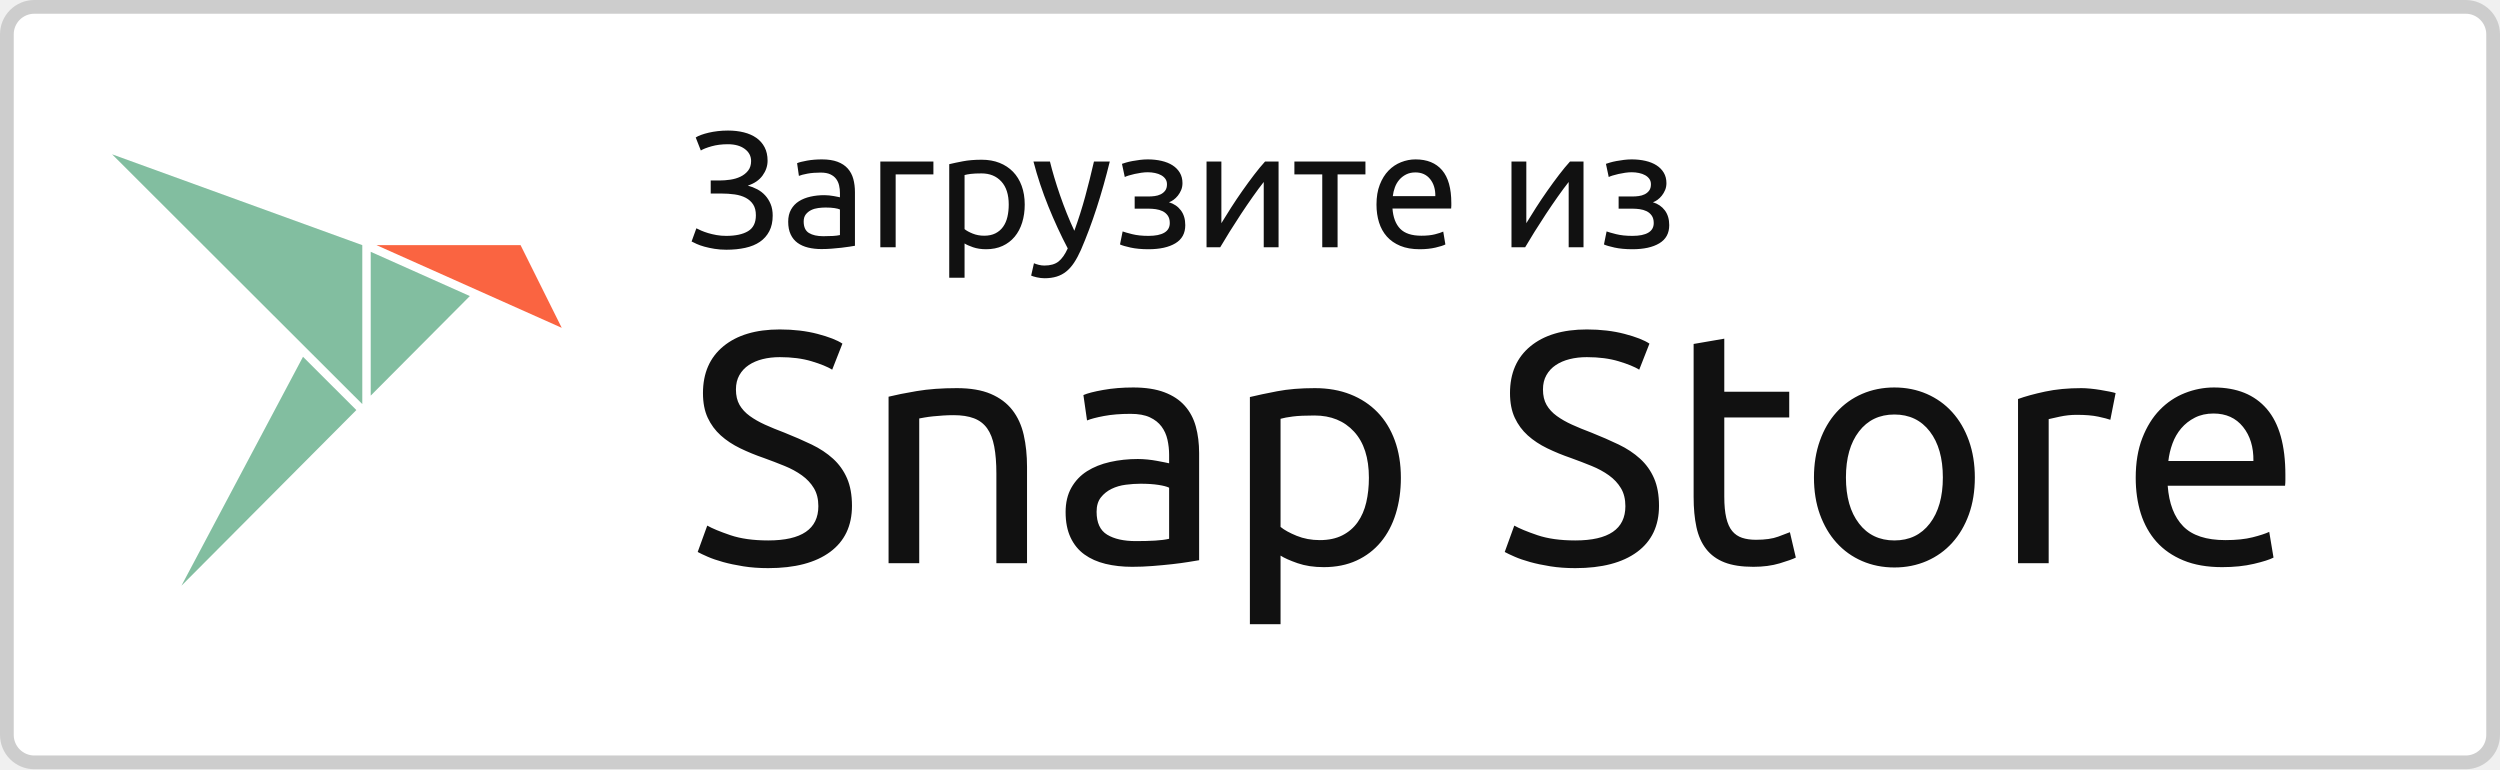
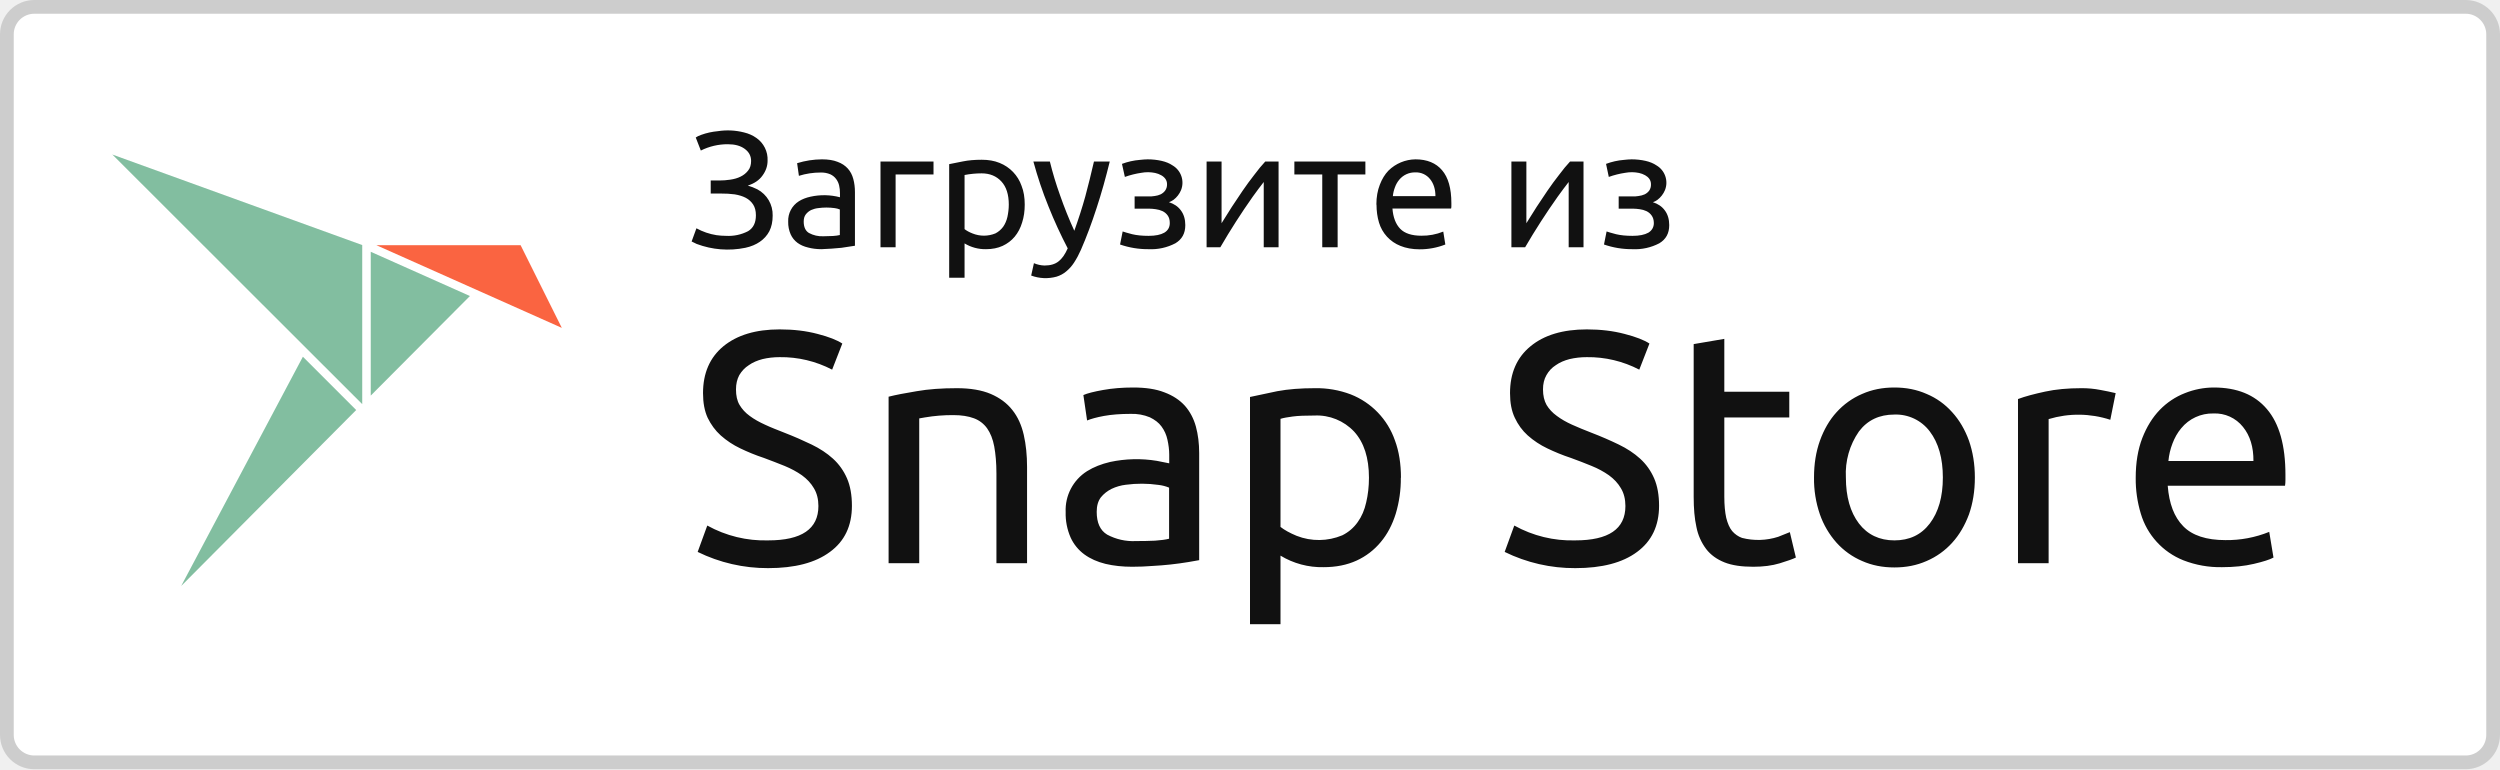
- <svg xmlns="http://www.w3.org/2000/svg" width="182px" height="56px" viewBox="0 0 182 56" version="1.1">
-   <g id="[RU]-snap-store-white-uneditable" stroke="none" stroke-width="1" fill="none" fill-rule="evenodd">
-     <rect id="Rectangle-path" stroke="#CDCDCD" fill="#FFFFFF" x="0.5" y="0.5" width="181" height="55" rx="2" />
-     <g id="logo" transform="translate(8, 11)" fill-rule="nonzero">
-       <path d="M18.988,17.802 L18.988,7.331 L26.205,10.553 L18.988,17.802 Z M5.208,31.641 L14.059,14.974 L17.942,18.852 L5.208,31.641 Z M0.16,0.233 L18.375,6.846 L18.375,18.417 L0.16,0.233 Z" id="body" fill="#82BEA0" />
-       <polygon id="head" fill="#FA6441" points="29.897 6.845 19.406 6.845 32.894 12.866" />
+ <svg xmlns="http://www.w3.org/2000/svg" width="182" height="56">
+   <g fill="none" fill-rule="evenodd">
+     <rect stroke="#CDCDCD" fill="#FFF" x=".5" y=".5" width="181" height="55" rx="2" />
+     <g fill-rule="nonzero">
+       <path d="M26.99 28.8V18.33l7.22 3.22-7.22 7.25zM13.2 42.64l8.85-16.67 3.88 3.88-12.73 12.8zm-5.05-31.4l18.22 6.6v11.58L8.16 11.23z" fill="#82BEA0" />
+       <path fill="#FA6441" d="M37.9 17.85H27.4l13.5 6.02z" />
    </g>
-     <path d="M51.74,13.14 L52.364,13.14 C52.628,13.14 52.896,13.12 53.168,13.08 C53.44,13.04 53.688,12.966 53.912,12.858 C54.136,12.75 54.32,12.604 54.464,12.42 C54.608,12.236 54.68,12.004 54.68,11.724 C54.68,11.364 54.526,11.07 54.218,10.842 C53.91,10.614 53.5,10.5 52.988,10.5 C52.548,10.5 52.152,10.55 51.8,10.65 C51.448,10.75 51.188,10.852 51.02,10.956 L50.648,10.008 C50.744,9.944 50.874,9.882 51.038,9.822 C51.202,9.762 51.386,9.708 51.59,9.66 C51.794,9.612 52.016,9.574 52.256,9.546 C52.496,9.518 52.744,9.504 53,9.504 C53.416,9.504 53.8,9.548 54.152,9.636 C54.504,9.724 54.808,9.858 55.064,10.038 C55.32,10.218 55.52,10.446 55.664,10.722 C55.808,10.998 55.88,11.324 55.88,11.7 C55.88,12.084 55.758,12.444 55.514,12.78 C55.27,13.116 54.912,13.36 54.44,13.512 C54.68,13.576 54.91,13.666 55.13,13.782 C55.35,13.898 55.542,14.046 55.706,14.226 C55.87,14.406 56.002,14.616 56.102,14.856 C56.202,15.096 56.252,15.376 56.252,15.696 C56.252,16.136 56.17,16.514 56.006,16.83 C55.842,17.146 55.614,17.404 55.322,17.604 C55.03,17.804 54.676,17.95 54.26,18.042 C53.844,18.134 53.384,18.18 52.88,18.18 C52.576,18.18 52.288,18.158 52.016,18.114 C51.744,18.07 51.5,18.018 51.284,17.958 C51.068,17.898 50.88,17.832 50.72,17.76 C50.56,17.688 50.436,17.628 50.348,17.58 L50.696,16.62 C50.784,16.668 50.902,16.724 51.05,16.788 C51.198,16.852 51.364,16.912 51.548,16.968 C51.732,17.024 51.936,17.072 52.16,17.112 C52.384,17.152 52.62,17.172 52.868,17.172 C53.548,17.172 54.078,17.058 54.458,16.83 C54.838,16.602 55.028,16.216 55.028,15.672 C55.028,15.352 54.962,15.09 54.83,14.886 C54.698,14.682 54.518,14.52 54.29,14.4 C54.062,14.28 53.794,14.198 53.486,14.154 C53.178,14.11 52.844,14.088 52.484,14.088 L51.74,14.088 L51.74,13.14 Z M59.936,17.196 C60.2,17.196 60.434,17.19 60.638,17.178 C60.842,17.166 61.012,17.144 61.148,17.112 L61.148,15.252 C61.068,15.212 60.938,15.178 60.758,15.15 C60.578,15.122 60.36,15.108 60.104,15.108 C59.936,15.108 59.758,15.12 59.57,15.144 C59.382,15.168 59.21,15.218 59.054,15.294 C58.898,15.37 58.768,15.474 58.664,15.606 C58.56,15.738 58.508,15.912 58.508,16.128 C58.508,16.528 58.636,16.806 58.892,16.962 C59.148,17.118 59.496,17.196 59.936,17.196 Z M59.84,11.604 C60.288,11.604 60.666,11.662 60.974,11.778 C61.282,11.894 61.53,12.058 61.718,12.27 C61.906,12.482 62.04,12.734 62.12,13.026 C62.2,13.318 62.24,13.64 62.24,13.992 L62.24,17.892 C62.144,17.908 62.01,17.93 61.838,17.958 C61.666,17.986 61.472,18.012 61.256,18.036 C61.04,18.06 60.806,18.082 60.554,18.102 C60.302,18.122 60.052,18.132 59.804,18.132 C59.452,18.132 59.128,18.096 58.832,18.024 C58.536,17.952 58.28,17.838 58.064,17.682 C57.848,17.526 57.68,17.32 57.56,17.064 C57.44,16.808 57.38,16.5 57.38,16.14 C57.38,15.796 57.45,15.5 57.59,15.252 C57.73,15.004 57.92,14.804 58.16,14.652 C58.4,14.5 58.68,14.388 59,14.316 C59.32,14.244 59.656,14.208 60.008,14.208 C60.12,14.208 60.236,14.214 60.356,14.226 C60.476,14.238 60.59,14.254 60.698,14.274 C60.806,14.294 60.9,14.312 60.98,14.328 C61.06,14.344 61.116,14.356 61.148,14.364 L61.148,14.052 C61.148,13.868 61.128,13.686 61.088,13.506 C61.048,13.326 60.976,13.166 60.872,13.026 C60.768,12.886 60.626,12.774 60.446,12.69 C60.266,12.606 60.032,12.564 59.744,12.564 C59.376,12.564 59.054,12.59 58.778,12.642 C58.502,12.694 58.296,12.748 58.16,12.804 L58.028,11.88 C58.172,11.816 58.412,11.754 58.748,11.694 C59.084,11.634 59.448,11.604 59.84,11.604 Z M67.952,12.696 L65.204,12.696 L65.204,18 L64.088,18 L64.088,11.76 L67.952,11.76 L67.952,12.696 Z M73.436,14.892 C73.436,14.164 73.256,13.604 72.896,13.212 C72.536,12.82 72.056,12.624 71.456,12.624 C71.12,12.624 70.858,12.636 70.67,12.66 C70.482,12.684 70.332,12.712 70.22,12.744 L70.22,16.68 C70.356,16.792 70.552,16.9 70.808,17.004 C71.064,17.108 71.344,17.16 71.648,17.16 C71.968,17.16 72.242,17.102 72.47,16.986 C72.698,16.87 72.884,16.71 73.028,16.506 C73.172,16.302 73.276,16.062 73.34,15.786 C73.404,15.51 73.436,15.212 73.436,14.892 Z M74.6,14.892 C74.6,15.364 74.538,15.8 74.414,16.2 C74.29,16.6 74.108,16.944 73.868,17.232 C73.628,17.52 73.334,17.744 72.986,17.904 C72.638,18.064 72.24,18.144 71.792,18.144 C71.432,18.144 71.114,18.096 70.838,18 C70.562,17.904 70.356,17.812 70.22,17.724 L70.22,20.22 L69.104,20.22 L69.104,11.952 C69.368,11.888 69.698,11.818 70.094,11.742 C70.49,11.666 70.948,11.628 71.468,11.628 C71.948,11.628 72.38,11.704 72.764,11.856 C73.148,12.008 73.476,12.224 73.748,12.504 C74.02,12.784 74.23,13.126 74.378,13.53 C74.526,13.934 74.6,14.388 74.6,14.892 Z M75.272,19.164 C75.36,19.204 75.474,19.242 75.614,19.278 C75.754,19.314 75.892,19.332 76.028,19.332 C76.468,19.332 76.812,19.234 77.06,19.038 C77.308,18.842 77.532,18.524 77.732,18.084 C77.228,17.124 76.758,16.106 76.322,15.03 C75.886,13.954 75.524,12.864 75.236,11.76 L76.436,11.76 C76.524,12.12 76.63,12.508 76.754,12.924 C76.878,13.34 77.016,13.768 77.168,14.208 C77.32,14.648 77.484,15.088 77.66,15.528 C77.836,15.968 78.02,16.392 78.212,16.8 C78.516,15.96 78.78,15.128 79.004,14.304 C79.228,13.48 79.44,12.632 79.64,11.76 L80.792,11.76 C80.504,12.936 80.184,14.066 79.832,15.15 C79.48,16.234 79.1,17.248 78.692,18.192 C78.532,18.552 78.366,18.862 78.194,19.122 C78.022,19.382 77.832,19.596 77.624,19.764 C77.416,19.932 77.182,20.056 76.922,20.136 C76.662,20.216 76.368,20.256 76.04,20.256 C75.952,20.256 75.86,20.25 75.764,20.238 C75.668,20.226 75.574,20.21 75.482,20.19 C75.39,20.17 75.306,20.148 75.23,20.124 C75.154,20.1 75.1,20.08 75.068,20.064 L75.272,19.164 Z M83.552,11.604 C83.912,11.604 84.248,11.64 84.56,11.712 C84.872,11.784 85.14,11.892 85.364,12.036 C85.588,12.18 85.764,12.36 85.892,12.576 C86.02,12.792 86.084,13.044 86.084,13.332 C86.084,13.516 86.052,13.684 85.988,13.836 C85.924,13.988 85.844,14.124 85.748,14.244 C85.652,14.364 85.546,14.466 85.43,14.55 C85.314,14.634 85.204,14.692 85.1,14.724 C85.468,14.836 85.758,15.034 85.97,15.318 C86.182,15.602 86.288,15.96 86.288,16.392 C86.288,16.984 86.048,17.424 85.568,17.712 C85.088,18 84.436,18.144 83.612,18.144 C83.108,18.144 82.674,18.104 82.31,18.024 C81.946,17.944 81.688,17.868 81.536,17.796 L81.728,16.848 C81.856,16.896 82.086,16.962 82.418,17.046 C82.75,17.13 83.148,17.172 83.612,17.172 C84.116,17.172 84.5,17.094 84.764,16.938 C85.028,16.782 85.16,16.548 85.16,16.236 C85.16,16.012 85.11,15.83 85.01,15.69 C84.91,15.55 84.784,15.444 84.632,15.372 C84.48,15.3 84.316,15.252 84.14,15.228 C83.964,15.204 83.8,15.192 83.648,15.192 L82.604,15.192 L82.604,14.304 L83.612,14.304 C83.756,14.304 83.906,14.294 84.062,14.274 C84.218,14.254 84.362,14.212 84.494,14.148 C84.626,14.084 84.736,13.994 84.824,13.878 C84.912,13.762 84.956,13.608 84.956,13.416 C84.956,13.264 84.918,13.134 84.842,13.026 C84.766,12.918 84.664,12.828 84.536,12.756 C84.408,12.684 84.258,12.63 84.086,12.594 C83.914,12.558 83.736,12.54 83.552,12.54 C83.408,12.54 83.252,12.552 83.084,12.576 C82.916,12.6 82.752,12.63 82.592,12.666 C82.432,12.702 82.288,12.74 82.16,12.78 C82.032,12.82 81.94,12.856 81.884,12.888 L81.68,11.928 C81.744,11.904 81.844,11.872 81.98,11.832 C82.116,11.792 82.27,11.756 82.442,11.724 C82.614,11.692 82.796,11.664 82.988,11.64 C83.18,11.616 83.368,11.604 83.552,11.604 Z M93.08,11.76 L93.08,18 L92,18 L92,13.248 C91.76,13.552 91.496,13.908 91.208,14.316 C90.92,14.724 90.632,15.146 90.344,15.582 C90.056,16.018 89.78,16.448 89.516,16.872 C89.252,17.296 89.024,17.672 88.832,18 L87.836,18 L87.836,11.76 L88.916,11.76 L88.916,16.248 C89.124,15.904 89.36,15.526 89.624,15.114 C89.888,14.702 90.162,14.294 90.446,13.89 C90.73,13.486 91.014,13.098 91.298,12.726 C91.582,12.354 91.848,12.032 92.096,11.76 L93.08,11.76 Z M99.404,11.76 L99.404,12.696 L97.376,12.696 L97.376,18 L96.26,18 L96.26,12.696 L94.232,12.696 L94.232,11.76 L99.404,11.76 Z M100.208,14.892 C100.208,14.34 100.288,13.858 100.448,13.446 C100.608,13.034 100.82,12.692 101.084,12.42 C101.348,12.148 101.652,11.944 101.996,11.808 C102.34,11.672 102.692,11.604 103.052,11.604 C103.892,11.604 104.536,11.866 104.984,12.39 C105.432,12.914 105.656,13.712 105.656,14.784 L105.656,14.97 C105.656,15.046 105.652,15.116 105.644,15.18 L101.372,15.18 C101.42,15.828 101.608,16.32 101.936,16.656 C102.264,16.992 102.776,17.16 103.472,17.16 C103.864,17.16 104.194,17.126 104.462,17.058 C104.73,16.99 104.932,16.924 105.068,16.86 L105.224,17.796 C105.088,17.868 104.85,17.944 104.51,18.024 C104.17,18.104 103.784,18.144 103.352,18.144 C102.808,18.144 102.338,18.062 101.942,17.898 C101.546,17.734 101.22,17.508 100.964,17.22 C100.708,16.932 100.518,16.59 100.394,16.194 C100.27,15.798 100.208,15.364 100.208,14.892 Z M104.492,14.28 C104.5,13.776 104.374,13.362 104.114,13.038 C103.854,12.714 103.496,12.552 103.04,12.552 C102.784,12.552 102.558,12.602 102.362,12.702 C102.166,12.802 102,12.932 101.864,13.092 C101.728,13.252 101.622,13.436 101.546,13.644 C101.47,13.852 101.42,14.064 101.396,14.28 L104.492,14.28 Z M115.28,11.76 L115.28,18 L114.2,18 L114.2,13.248 C113.96,13.552 113.696,13.908 113.408,14.316 C113.12,14.724 112.832,15.146 112.544,15.582 C112.256,16.018 111.98,16.448 111.716,16.872 C111.452,17.296 111.224,17.672 111.032,18 L110.036,18 L110.036,11.76 L111.116,11.76 L111.116,16.248 C111.324,15.904 111.56,15.526 111.824,15.114 C112.088,14.702 112.362,14.294 112.646,13.89 C112.93,13.486 113.214,13.098 113.498,12.726 C113.782,12.354 114.048,12.032 114.296,11.76 L115.28,11.76 Z M118.784,11.604 C119.144,11.604 119.48,11.64 119.792,11.712 C120.104,11.784 120.372,11.892 120.596,12.036 C120.82,12.18 120.996,12.36 121.124,12.576 C121.252,12.792 121.316,13.044 121.316,13.332 C121.316,13.516 121.284,13.684 121.22,13.836 C121.156,13.988 121.076,14.124 120.98,14.244 C120.884,14.364 120.778,14.466 120.662,14.55 C120.546,14.634 120.436,14.692 120.332,14.724 C120.7,14.836 120.99,15.034 121.202,15.318 C121.414,15.602 121.52,15.96 121.52,16.392 C121.52,16.984 121.28,17.424 120.8,17.712 C120.32,18 119.668,18.144 118.844,18.144 C118.34,18.144 117.906,18.104 117.542,18.024 C117.178,17.944 116.92,17.868 116.768,17.796 L116.96,16.848 C117.088,16.896 117.318,16.962 117.65,17.046 C117.982,17.13 118.38,17.172 118.844,17.172 C119.348,17.172 119.732,17.094 119.996,16.938 C120.26,16.782 120.392,16.548 120.392,16.236 C120.392,16.012 120.342,15.83 120.242,15.69 C120.142,15.55 120.016,15.444 119.864,15.372 C119.712,15.3 119.548,15.252 119.372,15.228 C119.196,15.204 119.032,15.192 118.88,15.192 L117.836,15.192 L117.836,14.304 L118.844,14.304 C118.988,14.304 119.138,14.294 119.294,14.274 C119.45,14.254 119.594,14.212 119.726,14.148 C119.858,14.084 119.968,13.994 120.056,13.878 C120.144,13.762 120.188,13.608 120.188,13.416 C120.188,13.264 120.15,13.134 120.074,13.026 C119.998,12.918 119.896,12.828 119.768,12.756 C119.64,12.684 119.49,12.63 119.318,12.594 C119.146,12.558 118.968,12.54 118.784,12.54 C118.64,12.54 118.484,12.552 118.316,12.576 C118.148,12.6 117.984,12.63 117.824,12.666 C117.664,12.702 117.52,12.74 117.392,12.78 C117.264,12.82 117.172,12.856 117.116,12.888 L116.912,11.928 C116.976,11.904 117.076,11.872 117.212,11.832 C117.348,11.792 117.502,11.756 117.674,11.724 C117.846,11.692 118.028,11.664 118.22,11.64 C118.412,11.616 118.6,11.604 118.784,11.604 Z" id="Get-it-from-the" fill="#111111" />
-     <path d="M55.928,39.344 C58.36,39.344 59.576,38.512 59.576,36.848 C59.576,36.336 59.468,35.9 59.252,35.54 C59.036,35.18 58.744,34.868 58.376,34.604 C58.008,34.34 57.588,34.112 57.116,33.92 C56.644,33.728 56.144,33.536 55.616,33.344 C55.008,33.136 54.432,32.9 53.888,32.636 C53.344,32.372 52.872,32.06 52.472,31.7 C52.072,31.34 51.756,30.912 51.524,30.416 C51.292,29.92 51.176,29.32 51.176,28.616 C51.176,27.16 51.672,26.024 52.664,25.208 C53.656,24.392 55.024,23.984 56.768,23.984 C57.776,23.984 58.692,24.092 59.516,24.308 C60.34,24.524 60.944,24.76 61.328,25.016 L60.584,26.912 C60.248,26.704 59.748,26.5 59.084,26.3 C58.42,26.1 57.648,26 56.768,26 C56.32,26 55.904,26.048 55.52,26.144 C55.136,26.24 54.8,26.384 54.512,26.576 C54.224,26.768 53.996,27.012 53.828,27.308 C53.66,27.604 53.576,27.952 53.576,28.352 C53.576,28.8 53.664,29.176 53.84,29.48 C54.016,29.784 54.264,30.052 54.584,30.284 C54.904,30.516 55.276,30.728 55.7,30.92 C56.124,31.112 56.592,31.304 57.104,31.496 C57.824,31.784 58.484,32.072 59.084,32.36 C59.684,32.648 60.204,32.992 60.644,33.392 C61.084,33.792 61.424,34.268 61.664,34.82 C61.904,35.372 62.024,36.04 62.024,36.824 C62.024,38.28 61.492,39.4 60.428,40.184 C59.364,40.968 57.864,41.36 55.928,41.36 C55.272,41.36 54.668,41.316 54.116,41.228 C53.564,41.14 53.072,41.036 52.64,40.916 C52.208,40.796 51.836,40.668 51.524,40.532 C51.212,40.396 50.968,40.28 50.792,40.184 L51.488,38.264 C51.856,38.472 52.416,38.704 53.168,38.96 C53.92,39.216 54.84,39.344 55.928,39.344 Z M64.688,28.88 C65.2,28.752 65.88,28.616 66.728,28.472 C67.576,28.328 68.552,28.256 69.656,28.256 C70.648,28.256 71.472,28.396 72.128,28.676 C72.784,28.956 73.308,29.348 73.7,29.852 C74.092,30.356 74.368,30.96 74.528,31.664 C74.688,32.368 74.768,33.144 74.768,33.992 L74.768,41 L72.536,41 L72.536,34.472 C72.536,33.704 72.484,33.048 72.38,32.504 C72.276,31.96 72.104,31.52 71.864,31.184 C71.624,30.848 71.304,30.604 70.904,30.452 C70.504,30.3 70.008,30.224 69.416,30.224 C69.176,30.224 68.928,30.232 68.672,30.248 C68.416,30.264 68.172,30.284 67.94,30.308 C67.708,30.332 67.5,30.36 67.316,30.392 C67.132,30.424 67,30.448 66.92,30.464 L66.92,41 L64.688,41 L64.688,28.88 Z M82.688,39.392 C83.216,39.392 83.684,39.38 84.092,39.356 C84.5,39.332 84.84,39.288 85.112,39.224 L85.112,35.504 C84.952,35.424 84.692,35.356 84.332,35.3 C83.972,35.244 83.536,35.216 83.024,35.216 C82.688,35.216 82.332,35.24 81.956,35.288 C81.58,35.336 81.236,35.436 80.924,35.588 C80.612,35.74 80.352,35.948 80.144,36.212 C79.936,36.476 79.832,36.824 79.832,37.256 C79.832,38.056 80.088,38.612 80.6,38.924 C81.112,39.236 81.808,39.392 82.688,39.392 Z M82.496,28.208 C83.392,28.208 84.148,28.324 84.764,28.556 C85.38,28.788 85.876,29.116 86.252,29.54 C86.628,29.964 86.896,30.468 87.056,31.052 C87.216,31.636 87.296,32.28 87.296,32.984 L87.296,40.784 C87.104,40.816 86.836,40.86 86.492,40.916 C86.148,40.972 85.76,41.024 85.328,41.072 C84.896,41.12 84.428,41.164 83.924,41.204 C83.42,41.244 82.92,41.264 82.424,41.264 C81.72,41.264 81.072,41.192 80.48,41.048 C79.888,40.904 79.376,40.676 78.944,40.364 C78.512,40.052 78.176,39.64 77.936,39.128 C77.696,38.616 77.576,38 77.576,37.28 C77.576,36.592 77.716,36 77.996,35.504 C78.276,35.008 78.656,34.608 79.136,34.304 C79.616,34 80.176,33.776 80.816,33.632 C81.456,33.488 82.128,33.416 82.832,33.416 C83.056,33.416 83.288,33.428 83.528,33.452 C83.768,33.476 83.996,33.508 84.212,33.548 C84.428,33.588 84.616,33.624 84.776,33.656 C84.936,33.688 85.048,33.712 85.112,33.728 L85.112,33.104 C85.112,32.736 85.072,32.372 84.992,32.012 C84.912,31.652 84.768,31.332 84.56,31.052 C84.352,30.772 84.068,30.548 83.708,30.38 C83.348,30.212 82.88,30.128 82.304,30.128 C81.568,30.128 80.924,30.18 80.372,30.284 C79.82,30.388 79.408,30.496 79.136,30.608 L78.872,28.76 C79.16,28.632 79.64,28.508 80.312,28.388 C80.984,28.268 81.712,28.208 82.496,28.208 Z M99.656,34.784 C99.656,33.328 99.296,32.208 98.576,31.424 C97.856,30.64 96.896,30.248 95.696,30.248 C95.024,30.248 94.5,30.272 94.124,30.32 C93.748,30.368 93.448,30.424 93.224,30.488 L93.224,38.36 C93.496,38.584 93.888,38.8 94.4,39.008 C94.912,39.216 95.472,39.32 96.08,39.32 C96.72,39.32 97.268,39.204 97.724,38.972 C98.18,38.74 98.552,38.42 98.84,38.012 C99.128,37.604 99.336,37.124 99.464,36.572 C99.592,36.02 99.656,35.424 99.656,34.784 Z M101.984,34.784 C101.984,35.728 101.86,36.6 101.612,37.4 C101.364,38.2 101,38.888 100.52,39.464 C100.04,40.04 99.452,40.488 98.756,40.808 C98.06,41.128 97.264,41.288 96.368,41.288 C95.648,41.288 95.012,41.192 94.46,41 C93.908,40.808 93.496,40.624 93.224,40.448 L93.224,45.44 L90.992,45.44 L90.992,28.904 C91.52,28.776 92.18,28.636 92.972,28.484 C93.764,28.332 94.68,28.256 95.72,28.256 C96.68,28.256 97.544,28.408 98.312,28.712 C99.08,29.016 99.736,29.448 100.28,30.008 C100.824,30.568 101.244,31.252 101.54,32.06 C101.836,32.868 101.984,33.776 101.984,34.784 Z M114.68,39.344 C117.112,39.344 118.328,38.512 118.328,36.848 C118.328,36.336 118.22,35.9 118.004,35.54 C117.788,35.18 117.496,34.868 117.128,34.604 C116.76,34.34 116.34,34.112 115.868,33.92 C115.396,33.728 114.896,33.536 114.368,33.344 C113.76,33.136 113.184,32.9 112.64,32.636 C112.096,32.372 111.624,32.06 111.224,31.7 C110.824,31.34 110.508,30.912 110.276,30.416 C110.044,29.92 109.928,29.32 109.928,28.616 C109.928,27.16 110.424,26.024 111.416,25.208 C112.408,24.392 113.776,23.984 115.52,23.984 C116.528,23.984 117.444,24.092 118.268,24.308 C119.092,24.524 119.696,24.76 120.08,25.016 L119.336,26.912 C119,26.704 118.5,26.5 117.836,26.3 C117.172,26.1 116.4,26 115.52,26 C115.072,26 114.656,26.048 114.272,26.144 C113.888,26.24 113.552,26.384 113.264,26.576 C112.976,26.768 112.748,27.012 112.58,27.308 C112.412,27.604 112.328,27.952 112.328,28.352 C112.328,28.8 112.416,29.176 112.592,29.48 C112.768,29.784 113.016,30.052 113.336,30.284 C113.656,30.516 114.028,30.728 114.452,30.92 C114.876,31.112 115.344,31.304 115.856,31.496 C116.576,31.784 117.236,32.072 117.836,32.36 C118.436,32.648 118.956,32.992 119.396,33.392 C119.836,33.792 120.176,34.268 120.416,34.82 C120.656,35.372 120.776,36.04 120.776,36.824 C120.776,38.28 120.244,39.4 119.18,40.184 C118.116,40.968 116.616,41.36 114.68,41.36 C114.024,41.36 113.42,41.316 112.868,41.228 C112.316,41.14 111.824,41.036 111.392,40.916 C110.96,40.796 110.588,40.668 110.276,40.532 C109.964,40.396 109.72,40.28 109.544,40.184 L110.24,38.264 C110.608,38.472 111.168,38.704 111.92,38.96 C112.672,39.216 113.592,39.344 114.68,39.344 Z M125.528,28.52 L130.256,28.52 L130.256,30.392 L125.528,30.392 L125.528,36.152 C125.528,36.776 125.576,37.292 125.672,37.7 C125.768,38.108 125.912,38.428 126.104,38.66 C126.296,38.892 126.536,39.056 126.824,39.152 C127.112,39.248 127.448,39.296 127.832,39.296 C128.504,39.296 129.044,39.22 129.452,39.068 C129.86,38.916 130.144,38.808 130.304,38.744 L130.736,40.592 C130.512,40.704 130.12,40.844 129.56,41.012 C129,41.18 128.36,41.264 127.64,41.264 C126.792,41.264 126.092,41.156 125.54,40.94 C124.988,40.724 124.544,40.4 124.208,39.968 C123.872,39.536 123.636,39.004 123.5,38.372 C123.364,37.74 123.296,37.008 123.296,36.176 L123.296,25.04 L125.528,24.656 L125.528,28.52 Z M143.768,34.76 C143.768,35.752 143.624,36.648 143.336,37.448 C143.048,38.248 142.644,38.936 142.124,39.512 C141.604,40.088 140.984,40.532 140.264,40.844 C139.544,41.156 138.76,41.312 137.912,41.312 C137.064,41.312 136.28,41.156 135.56,40.844 C134.84,40.532 134.22,40.088 133.7,39.512 C133.18,38.936 132.776,38.248 132.488,37.448 C132.2,36.648 132.056,35.752 132.056,34.76 C132.056,33.784 132.2,32.892 132.488,32.084 C132.776,31.276 133.18,30.584 133.7,30.008 C134.22,29.432 134.84,28.988 135.56,28.676 C136.28,28.364 137.064,28.208 137.912,28.208 C138.76,28.208 139.544,28.364 140.264,28.676 C140.984,28.988 141.604,29.432 142.124,30.008 C142.644,30.584 143.048,31.276 143.336,32.084 C143.624,32.892 143.768,33.784 143.768,34.76 Z M141.44,34.76 C141.44,33.352 141.124,32.236 140.492,31.412 C139.86,30.588 139,30.176 137.912,30.176 C136.824,30.176 135.964,30.588 135.332,31.412 C134.7,32.236 134.384,33.352 134.384,34.76 C134.384,36.168 134.7,37.284 135.332,38.108 C135.964,38.932 136.824,39.344 137.912,39.344 C139,39.344 139.86,38.932 140.492,38.108 C141.124,37.284 141.44,36.168 141.44,34.76 Z M151.52,28.256 C151.712,28.256 151.932,28.268 152.18,28.292 C152.428,28.316 152.672,28.348 152.912,28.388 C153.152,28.428 153.372,28.468 153.572,28.508 C153.772,28.548 153.92,28.584 154.016,28.616 L153.632,30.56 C153.456,30.496 153.164,30.42 152.756,30.332 C152.348,30.244 151.824,30.2 151.184,30.2 C150.768,30.2 150.356,30.244 149.948,30.332 C149.54,30.42 149.272,30.48 149.144,30.512 L149.144,41 L146.912,41 L146.912,29.048 C147.44,28.856 148.096,28.676 148.88,28.508 C149.664,28.34 150.544,28.256 151.52,28.256 Z M155.48,34.784 C155.48,33.68 155.64,32.716 155.96,31.892 C156.28,31.068 156.704,30.384 157.232,29.84 C157.76,29.296 158.368,28.888 159.056,28.616 C159.744,28.344 160.448,28.208 161.168,28.208 C162.848,28.208 164.136,28.732 165.032,29.78 C165.928,30.828 166.376,32.424 166.376,34.568 L166.376,34.94 C166.376,35.092 166.368,35.232 166.352,35.36 L157.808,35.36 C157.904,36.656 158.28,37.64 158.936,38.312 C159.592,38.984 160.616,39.32 162.008,39.32 C162.792,39.32 163.452,39.252 163.988,39.116 C164.524,38.98 164.928,38.848 165.2,38.72 L165.512,40.592 C165.24,40.736 164.764,40.888 164.084,41.048 C163.404,41.208 162.632,41.288 161.768,41.288 C160.68,41.288 159.74,41.124 158.948,40.796 C158.156,40.468 157.504,40.016 156.992,39.44 C156.48,38.864 156.1,38.18 155.852,37.388 C155.604,36.596 155.48,35.728 155.48,34.784 Z M164.048,33.56 C164.064,32.552 163.812,31.724 163.292,31.076 C162.772,30.428 162.056,30.104 161.144,30.104 C160.632,30.104 160.18,30.204 159.788,30.404 C159.396,30.604 159.064,30.864 158.792,31.184 C158.52,31.504 158.308,31.872 158.156,32.288 C158.004,32.704 157.904,33.128 157.856,33.56 L164.048,33.56 Z" id="Snap-Store" fill="#111111" />
+     <path d="M51.74 13.14h.62c.27 0 .54-.02.8-.06.28-.04.53-.11.75-.22.23-.11.41-.26.55-.44.15-.18.22-.42.22-.7 0-.36-.15-.65-.46-.88-.31-.23-.72-.34-1.23-.34a4.35 4.35 0 00-1.97.46l-.37-.95c.1-.07.22-.13.39-.19a4.84 4.84 0 011.22-.27 4.74 4.74 0 011.9.09c.34.08.65.22.9.4a1.9 1.9 0 01.82 1.66c0 .38-.12.74-.37 1.08-.24.34-.6.58-1.07.73.24.07.47.16.69.27a2.1 2.1 0 011.12 1.92c0 .44-.08.81-.24 1.13-.17.32-.4.57-.69.77-.29.2-.64.35-1.06.44a6.4 6.4 0 01-3.54-.28 5.73 5.73 0 01-.37-.18l.35-.96a4.48 4.48 0 001.46.5c.22.03.46.05.7.05a3.1 3.1 0 001.6-.34c.38-.23.57-.61.57-1.16 0-.32-.07-.58-.2-.78-.13-.2-.31-.37-.54-.49-.23-.12-.5-.2-.8-.25a7.1 7.1 0 00-1-.06h-.75v-.95zm8.2 4.06l.7-.02c.2-.01.37-.04.5-.07v-1.86a1.43 1.43 0 00-.38-.1 4.34 4.34 0 00-1.19 0c-.19.02-.36.07-.52.14a1.1 1.1 0 00-.39.32c-.1.13-.15.3-.15.52 0 .4.13.68.38.83a2 2 0 001.05.24zm-.1-5.6c.45 0 .83.06 1.13.18.31.11.56.28.75.49.19.21.32.46.4.76.08.29.12.61.12.96v3.9a115 115 0 01-.98.15 22.5 22.5 0 01-1.46.1c-.35 0-.67-.04-.97-.12-.3-.07-.55-.18-.77-.34a1.57 1.57 0 01-.5-.62 2.16 2.16 0 01-.18-.92 1.67 1.67 0 01.78-1.49c.24-.15.52-.26.84-.33a4.58 4.58 0 012.15.04v-.3c0-.2-.02-.37-.06-.55a1.25 1.25 0 00-.22-.48 1.1 1.1 0 00-.42-.34 1.67 1.67 0 00-.7-.13 5.27 5.27 0 00-1.59.24l-.13-.92a6.22 6.22 0 011.81-.28zm8.11 1.1H65.2V18H64.1v-6.24h3.86v.94zm5.49 2.2c0-.74-.18-1.3-.54-1.69-.36-.39-.84-.59-1.44-.59a6.59 6.59 0 00-1.24.12v3.94c.14.11.33.22.59.32a2.21 2.21 0 001.66-.01c.23-.12.41-.28.56-.48.14-.2.25-.45.31-.72.06-.28.1-.58.1-.9zm1.16 0c0 .46-.06.9-.19 1.3-.12.4-.3.74-.54 1.03-.24.29-.54.51-.88.67-.35.16-.75.24-1.2.24a2.9 2.9 0 01-1.57-.42v2.5H69.1v-8.27l1-.2c.39-.08.85-.12 1.37-.12.48 0 .91.07 1.3.23a2.78 2.78 0 011.6 1.67c.16.4.23.86.23 1.36zm.67 4.26a2.12 2.12 0 00.76.17c.44 0 .78-.1 1.03-.3.25-.19.47-.5.67-.95-.5-.96-.97-1.97-1.4-3.05-.44-1.08-.8-2.17-1.1-3.27h1.2a24.27 24.27 0 00.74 2.45 29.42 29.42 0 001.04 2.59c.3-.84.57-1.67.8-2.5.22-.82.43-1.67.63-2.54h1.15c-.29 1.18-.6 2.3-.96 3.39-.35 1.08-.73 2.1-1.14 3.04a6.4 6.4 0 01-.5.93 2.8 2.8 0 01-.57.64c-.2.17-.44.3-.7.38a3 3 0 01-1.85-.08l.2-.9zm8.28-7.56c.36 0 .7.04 1.01.11.31.07.58.18.8.33a1.46 1.46 0 01.62 1.8 1.71 1.71 0 01-.55.71c-.12.08-.23.14-.33.17.37.12.66.31.87.6.21.28.32.64.32 1.07 0 .6-.24 1.03-.72 1.32a3.8 3.8 0 01-1.96.43 6.14 6.14 0 01-2.07-.34l.19-.95c.13.05.36.11.69.2.33.08.73.12 1.2.12.5 0 .88-.08 1.14-.23.27-.16.4-.4.4-.7 0-.23-.05-.41-.15-.55a.97.97 0 00-.38-.32 1.67 1.67 0 00-.49-.14 3.66 3.66 0 00-.5-.04H82.6v-.89h1.01c.15 0 .3 0 .45-.03.16-.02.3-.06.43-.12a.9.9 0 00.33-.27.75.75 0 00.14-.46.66.66 0 00-.12-.4.91.91 0 00-.3-.26 1.57 1.57 0 00-.45-.17 2.6 2.6 0 00-1-.01 6.3 6.3 0 00-1.2.3l-.21-.95a4.78 4.78 0 011.3-.29c.2-.02.39-.04.57-.04zm9.53.16V18H92v-4.75c-.24.3-.5.66-.8 1.07A49.61 49.61 0 0088.84 18h-1v-6.24h1.09v4.49a51.73 51.73 0 011.53-2.36c.28-.4.56-.8.85-1.16.28-.38.55-.7.8-.97h.98zm6.32 0v.94h-2.02V18h-1.12v-5.3h-2.03v-.94h5.17zm.8 3.13c0-.55.09-1.03.25-1.44.16-.42.37-.76.63-1.03a2.85 2.85 0 011.97-.82c.84 0 1.49.27 1.93.79.45.52.68 1.32.68 2.4v.18c0 .08 0 .15-.02.21h-4.27c.05.65.24 1.14.57 1.48.32.33.84.5 1.53.5a4.1 4.1 0 001.6-.3l.15.94a5.08 5.08 0 01-1.87.35c-.54 0-1.01-.09-1.4-.25a2.63 2.63 0 01-1.56-1.7c-.12-.4-.18-.84-.18-1.3zm4.3-.61c0-.5-.13-.92-.39-1.24a1.3 1.3 0 00-1.07-.49 1.47 1.47 0 00-1.18.54 1.8 1.8 0 00-.31.55c-.08.21-.13.42-.15.64h3.1zm10.78-2.52V18h-1.08v-4.75c-.24.3-.5.66-.8 1.07a49.61 49.61 0 00-2.37 3.68h-1v-6.24h1.09v4.49a51.73 51.73 0 011.53-2.36c.28-.4.56-.8.85-1.16.28-.38.55-.7.8-.97h.98zm3.5-.16c.36 0 .7.04 1.01.11.31.07.58.18.8.33a1.46 1.46 0 01.62 1.8 1.71 1.71 0 01-.55.71c-.11.08-.22.14-.33.17.37.12.66.31.87.6.21.28.32.64.32 1.07 0 .6-.24 1.03-.72 1.32a3.8 3.8 0 01-1.96.43 6.14 6.14 0 01-2.07-.34l.19-.95c.13.05.36.11.69.2.33.08.73.12 1.2.12.5 0 .88-.08 1.15-.23.26-.16.4-.4.4-.7 0-.23-.06-.41-.16-.55a.97.97 0 00-.38-.32 1.67 1.67 0 00-.49-.14 3.66 3.66 0 00-.49-.04h-1.04v-.89h1c.15 0 .3 0 .45-.03.16-.02.3-.06.44-.12a.9.9 0 00.33-.27.75.75 0 00.13-.46.66.66 0 00-.12-.4.91.91 0 00-.3-.26 1.57 1.57 0 00-.45-.17 2.6 2.6 0 00-1-.01 6.3 6.3 0 00-1.2.3l-.2-.95a4.78 4.78 0 011.3-.29c.2-.02.38-.04.56-.04zM55.93 39.34c2.43 0 3.65-.83 3.65-2.5 0-.5-.11-.94-.33-1.3-.21-.36-.5-.67-.87-.94-.37-.26-.8-.49-1.26-.68-.48-.2-.98-.38-1.5-.58-.61-.2-1.19-.44-1.73-.7a6.05 6.05 0 01-1.42-.94c-.4-.36-.71-.79-.95-1.28-.23-.5-.34-1.1-.34-1.8 0-1.46.5-2.6 1.48-3.41 1-.82 2.36-1.23 4.1-1.23 1.02 0 1.93.11 2.76.33.82.21 1.42.45 1.8.7l-.74 1.9a8.05 8.05 0 00-3.82-.91c-.44 0-.86.05-1.24.14-.38.1-.72.24-1 .44-.3.19-.52.43-.7.73-.16.3-.24.64-.24 1.04 0 .45.08.83.26 1.13.18.3.42.57.74.8.32.24.7.45 1.12.64.42.2.9.38 1.4.58.72.28 1.38.57 1.98.86.6.29 1.12.63 1.56 1.03.44.4.78.88 1.02 1.43.24.55.36 1.22.36 2 0 1.46-.53 2.58-1.6 3.36-1.06.79-2.56 1.18-4.5 1.18a11.54 11.54 0 01-5.13-1.18l.7-1.92a8.63 8.63 0 004.44 1.08zm8.76-10.46c.51-.13 1.19-.26 2.04-.4.85-.15 1.82-.22 2.93-.22.99 0 1.81.14 2.47.42.65.28 1.18.67 1.57 1.17.4.5.67 1.11.83 1.81.16.7.24 1.48.24 2.33V41h-2.23v-6.53c0-.77-.06-1.42-.16-1.97-.1-.54-.28-.98-.52-1.32a2.04 2.04 0 00-.96-.73c-.4-.15-.9-.23-1.48-.23a11.93 11.93 0 00-2.1.17l-.4.07V41h-2.23V28.88zm18 10.51c.53 0 1-.01 1.4-.03.41-.03.75-.07 1.02-.14V35.5a2.86 2.86 0 00-.78-.2 8.68 8.68 0 00-2.37-.01 3.3 3.3 0 00-1.04.3c-.3.15-.57.36-.78.62-.2.27-.3.61-.3 1.05 0 .8.25 1.35.76 1.66a4 4 0 002.09.47zm-.2-11.18c.9 0 1.66.11 2.27.35.62.23 1.12.56 1.5.98.37.42.64.93.8 1.51.16.59.24 1.23.24 1.93v7.8l-.8.14a23.37 23.37 0 01-2.58.28c-.5.04-1 .06-1.5.06-.7 0-1.35-.07-1.94-.21-.6-.15-1.1-.37-1.54-.69a3.13 3.13 0 01-1-1.23 4.33 4.33 0 01-.36-1.85 3.35 3.35 0 011.56-2.98c.48-.3 1.04-.52 1.68-.67a9.16 9.16 0 013.4-.08 40.87 40.87 0 01.9.18v-.63c0-.36-.05-.73-.13-1.09a2.5 2.5 0 00-.43-.96c-.2-.28-.5-.5-.85-.67a3.34 3.34 0 00-1.4-.25c-.74 0-1.39.05-1.94.15-.55.1-.96.22-1.23.33l-.27-1.85c.29-.13.77-.25 1.44-.37.67-.12 1.4-.18 2.19-.18zm17.17 6.57c0-1.45-.36-2.57-1.08-3.36a3.72 3.72 0 00-2.88-1.17c-.68 0-1.2.02-1.58.07-.37.05-.67.1-.9.17v7.87c.28.22.67.44 1.18.65a4.42 4.42 0 003.32-.04c.46-.23.83-.55 1.12-.96.29-.4.5-.89.62-1.44.13-.55.2-1.15.2-1.79zm2.32 0a8.8 8.8 0 01-.37 2.62c-.25.8-.61 1.49-1.09 2.06a4.96 4.96 0 01-1.76 1.35c-.7.32-1.5.48-2.4.48a5.8 5.8 0 01-3.14-.84v4.99H91V28.9l1.98-.42c.8-.15 1.71-.22 2.75-.22a7 7 0 012.6.45 5.55 5.55 0 013.22 3.35c.3.8.44 1.72.44 2.72zm12.7 4.56c2.43 0 3.65-.83 3.65-2.5 0-.5-.11-.94-.33-1.3-.21-.36-.5-.67-.87-.94-.37-.26-.79-.49-1.26-.68-.47-.2-.97-.38-1.5-.58-.61-.2-1.19-.44-1.73-.7a6.05 6.05 0 01-1.42-.94c-.4-.36-.71-.79-.94-1.28-.24-.5-.35-1.1-.35-1.8 0-1.46.5-2.6 1.49-3.41.99-.82 2.36-1.23 4.1-1.23 1 0 1.92.11 2.75.33.82.21 1.43.45 1.81.7l-.74 1.9a8.05 8.05 0 00-3.82-.91c-.45 0-.86.05-1.25.14-.38.1-.72.24-1 .44-.3.19-.52.43-.69.73-.17.3-.25.64-.25 1.04 0 .45.09.83.26 1.13.18.3.43.57.75.8.32.24.69.45 1.11.64.43.2.9.38 1.4.58.73.28 1.39.57 1.99.86.6.29 1.12.63 1.56 1.03.44.4.78.88 1.02 1.43.24.55.36 1.22.36 2 0 1.46-.54 2.58-1.6 3.36-1.06.79-2.56 1.18-4.5 1.18a11.54 11.54 0 01-5.14-1.18l.7-1.92a8.63 8.63 0 004.44 1.08zm10.85-10.82h4.73v1.87h-4.73v5.76c0 .63.05 1.14.14 1.55.1.4.24.73.43.96.2.23.44.4.72.5a4.74 4.74 0 002.63-.08l.85-.34.44 1.85c-.23.11-.62.25-1.18.42-.56.17-1.2.25-1.92.25-.85 0-1.55-.1-2.1-.32s-1-.54-1.33-.97a3.9 3.9 0 01-.71-1.6c-.14-.63-.2-1.36-.2-2.2V25.05l2.23-.38v3.86zm18.24 6.24c0 1-.15 1.89-.43 2.69-.3.8-.7 1.49-1.22 2.06a5.33 5.33 0 01-1.86 1.33c-.72.32-1.5.47-2.35.47-.85 0-1.63-.15-2.35-.47a5.33 5.33 0 01-1.86-1.33 6.15 6.15 0 01-1.21-2.06 7.9 7.9 0 01-.43-2.69c0-.98.14-1.87.43-2.68.29-.8.69-1.5 1.21-2.07a5.33 5.33 0 011.86-1.33c.72-.32 1.5-.47 2.35-.47.85 0 1.63.15 2.35.47.72.3 1.34.75 1.86 1.33.52.57.93 1.27 1.22 2.07.28.81.43 1.7.43 2.68zm-2.33 0c0-1.4-.32-2.52-.95-3.35a3.08 3.08 0 00-2.58-1.23c-1.09 0-1.95.4-2.58 1.23a5.37 5.37 0 00-.95 3.35c0 1.4.32 2.52.95 3.35.63.82 1.5 1.23 2.58 1.23 1.09 0 1.95-.4 2.58-1.23.63-.83.95-1.94.95-3.35zm10.08-6.5a6.94 6.94 0 011.4.13 20.92 20.92 0 011.1.23l-.39 1.94a7.48 7.48 0 00-4.49-.05V41h-2.23V29.05c.53-.2 1.19-.37 1.97-.54.78-.17 1.66-.25 2.64-.25zm3.96 6.52c0-1.1.16-2.06.48-2.89.32-.82.74-1.5 1.27-2.05a5.16 5.16 0 011.83-1.22 5.7 5.7 0 012.1-.41c1.69 0 2.98.52 3.87 1.57.9 1.05 1.35 2.64 1.35 4.79v.37c0 .15-.01.3-.03.42h-8.54c.1 1.3.47 2.28 1.13 2.95.65.67 1.68 1.01 3.07 1.01a8.19 8.19 0 003.19-.6l.31 1.87c-.27.15-.75.3-1.43.46-.68.16-1.45.24-2.31.24a7.35 7.35 0 01-2.82-.5 5.26 5.26 0 01-3.1-3.4 8.68 8.68 0 01-.37-2.6zm8.57-1.22c.01-1-.24-1.84-.76-2.48a2.6 2.6 0 00-2.15-.98 2.94 2.94 0 00-2.35 1.08c-.27.32-.48.7-.63 1.1-.16.42-.26.85-.3 1.28h6.19z" fill="#111" />
  </g>
</svg>
